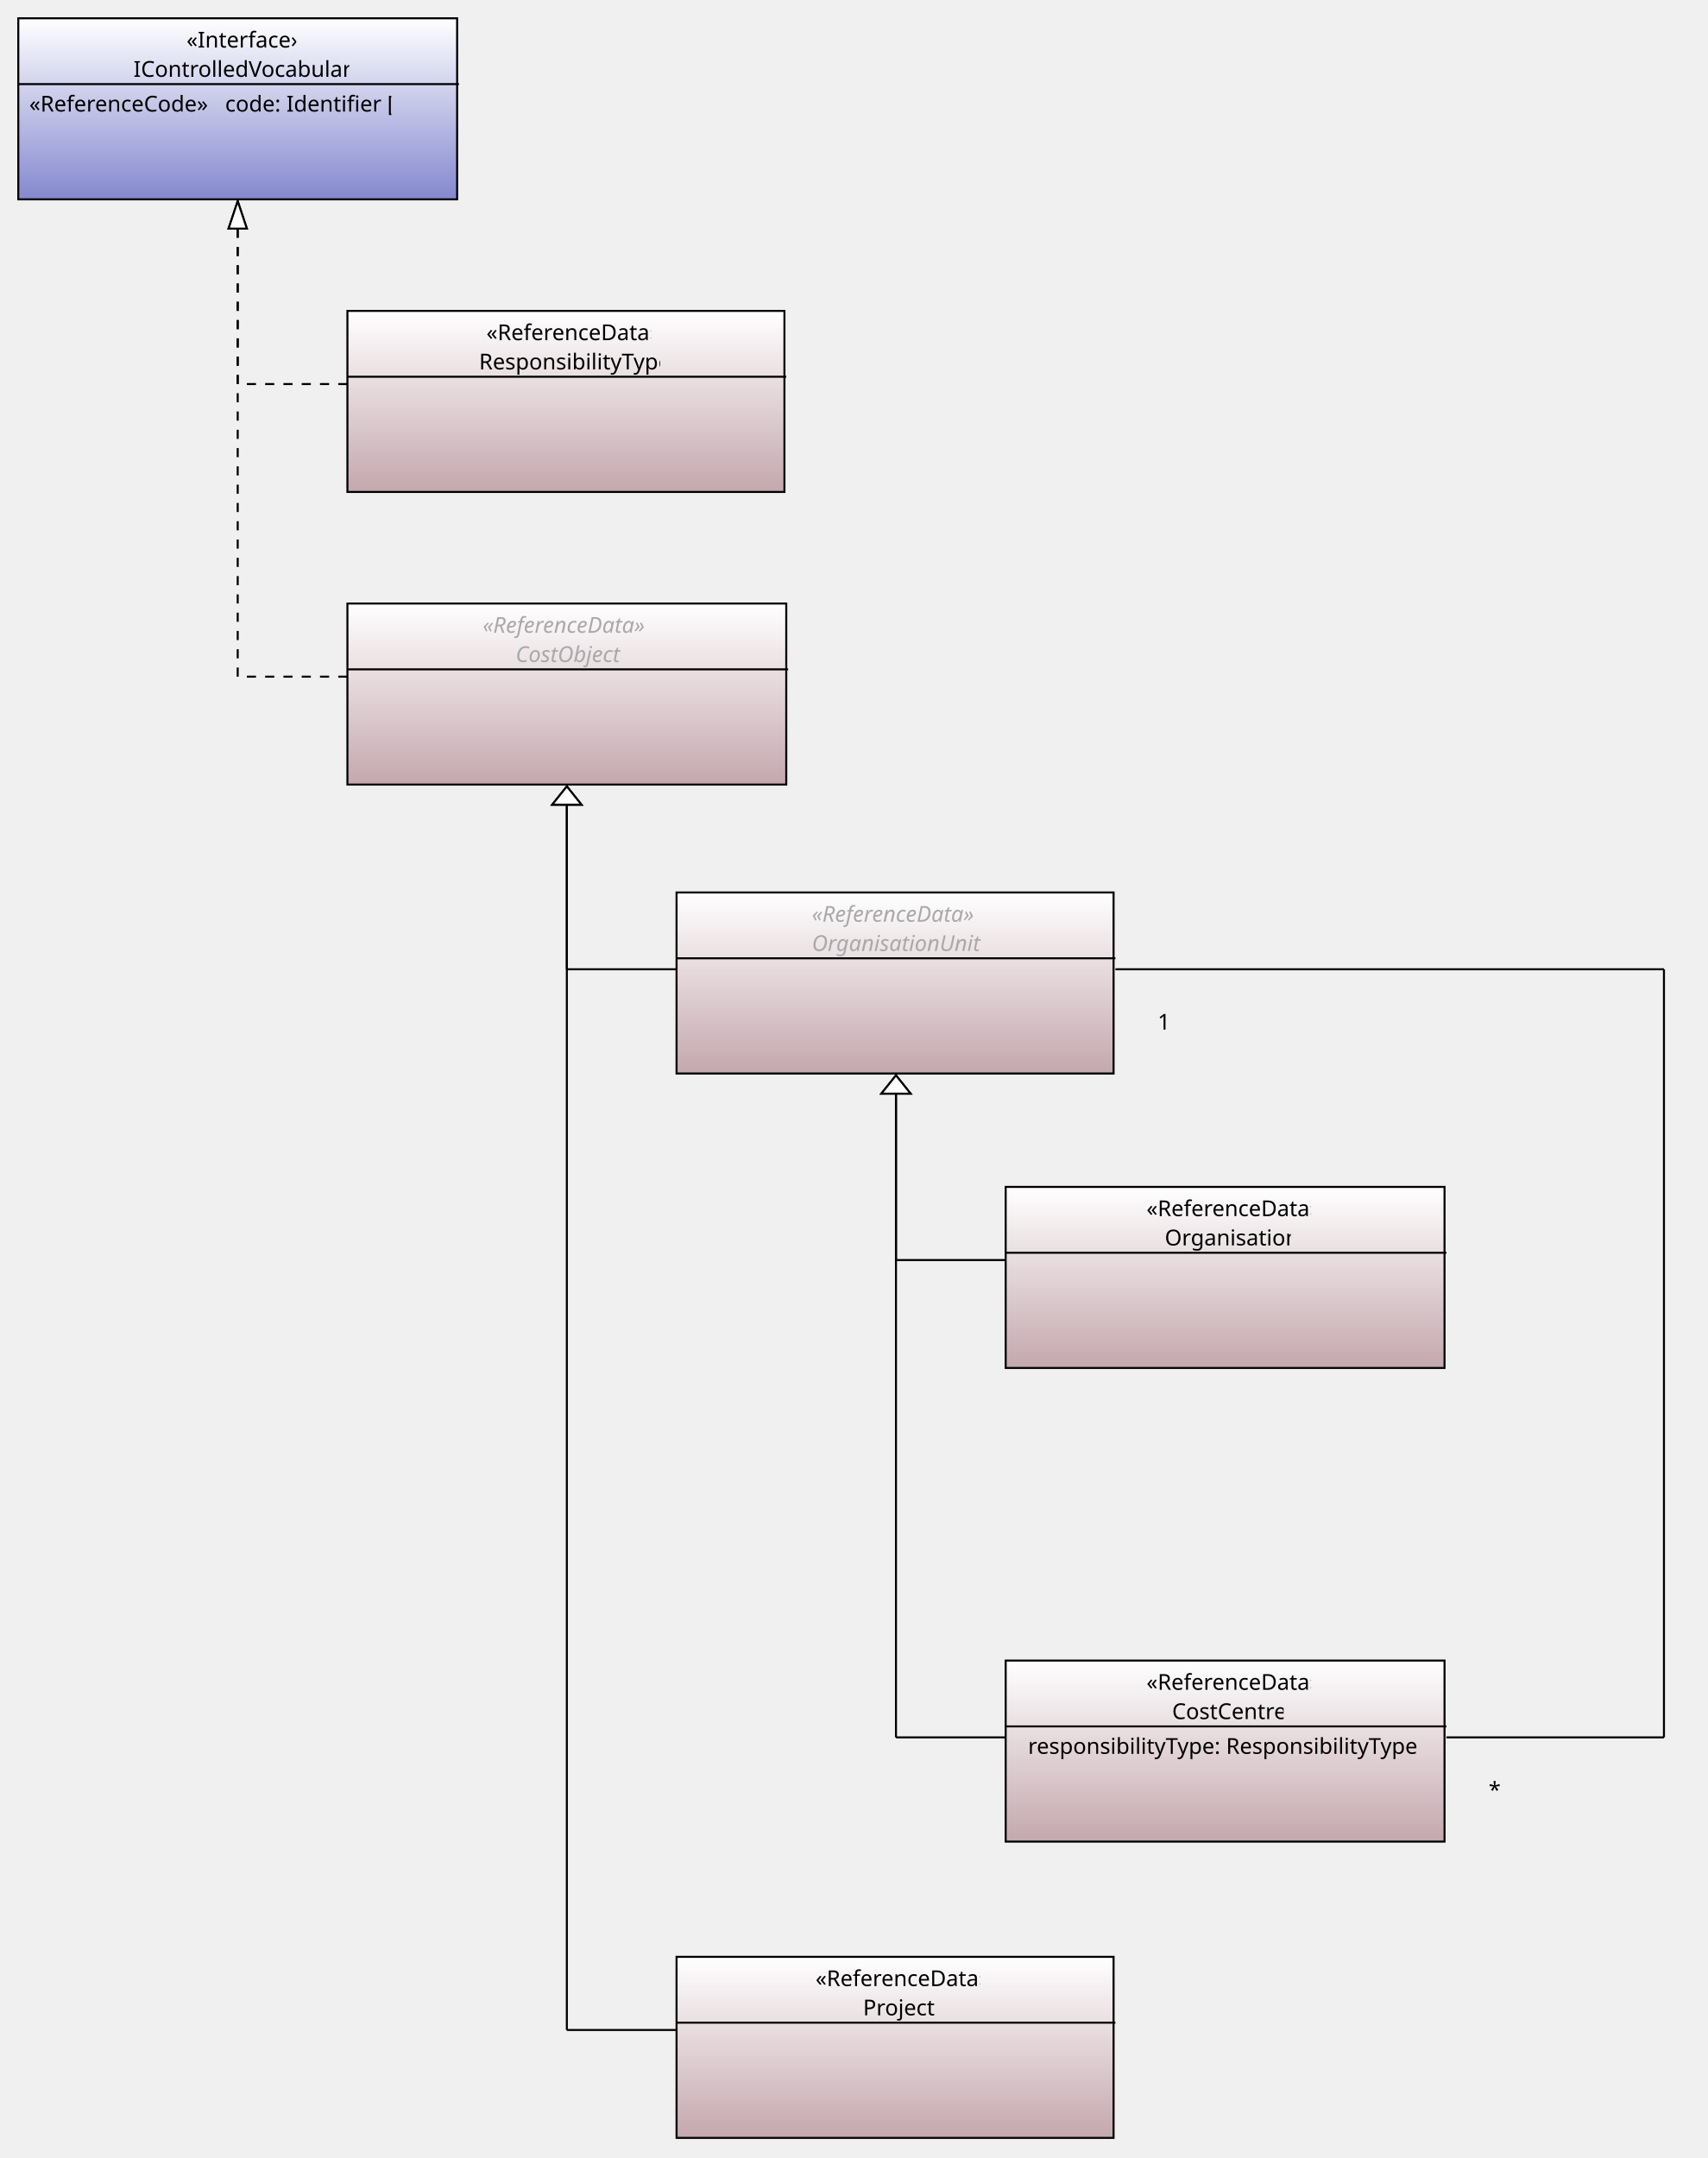
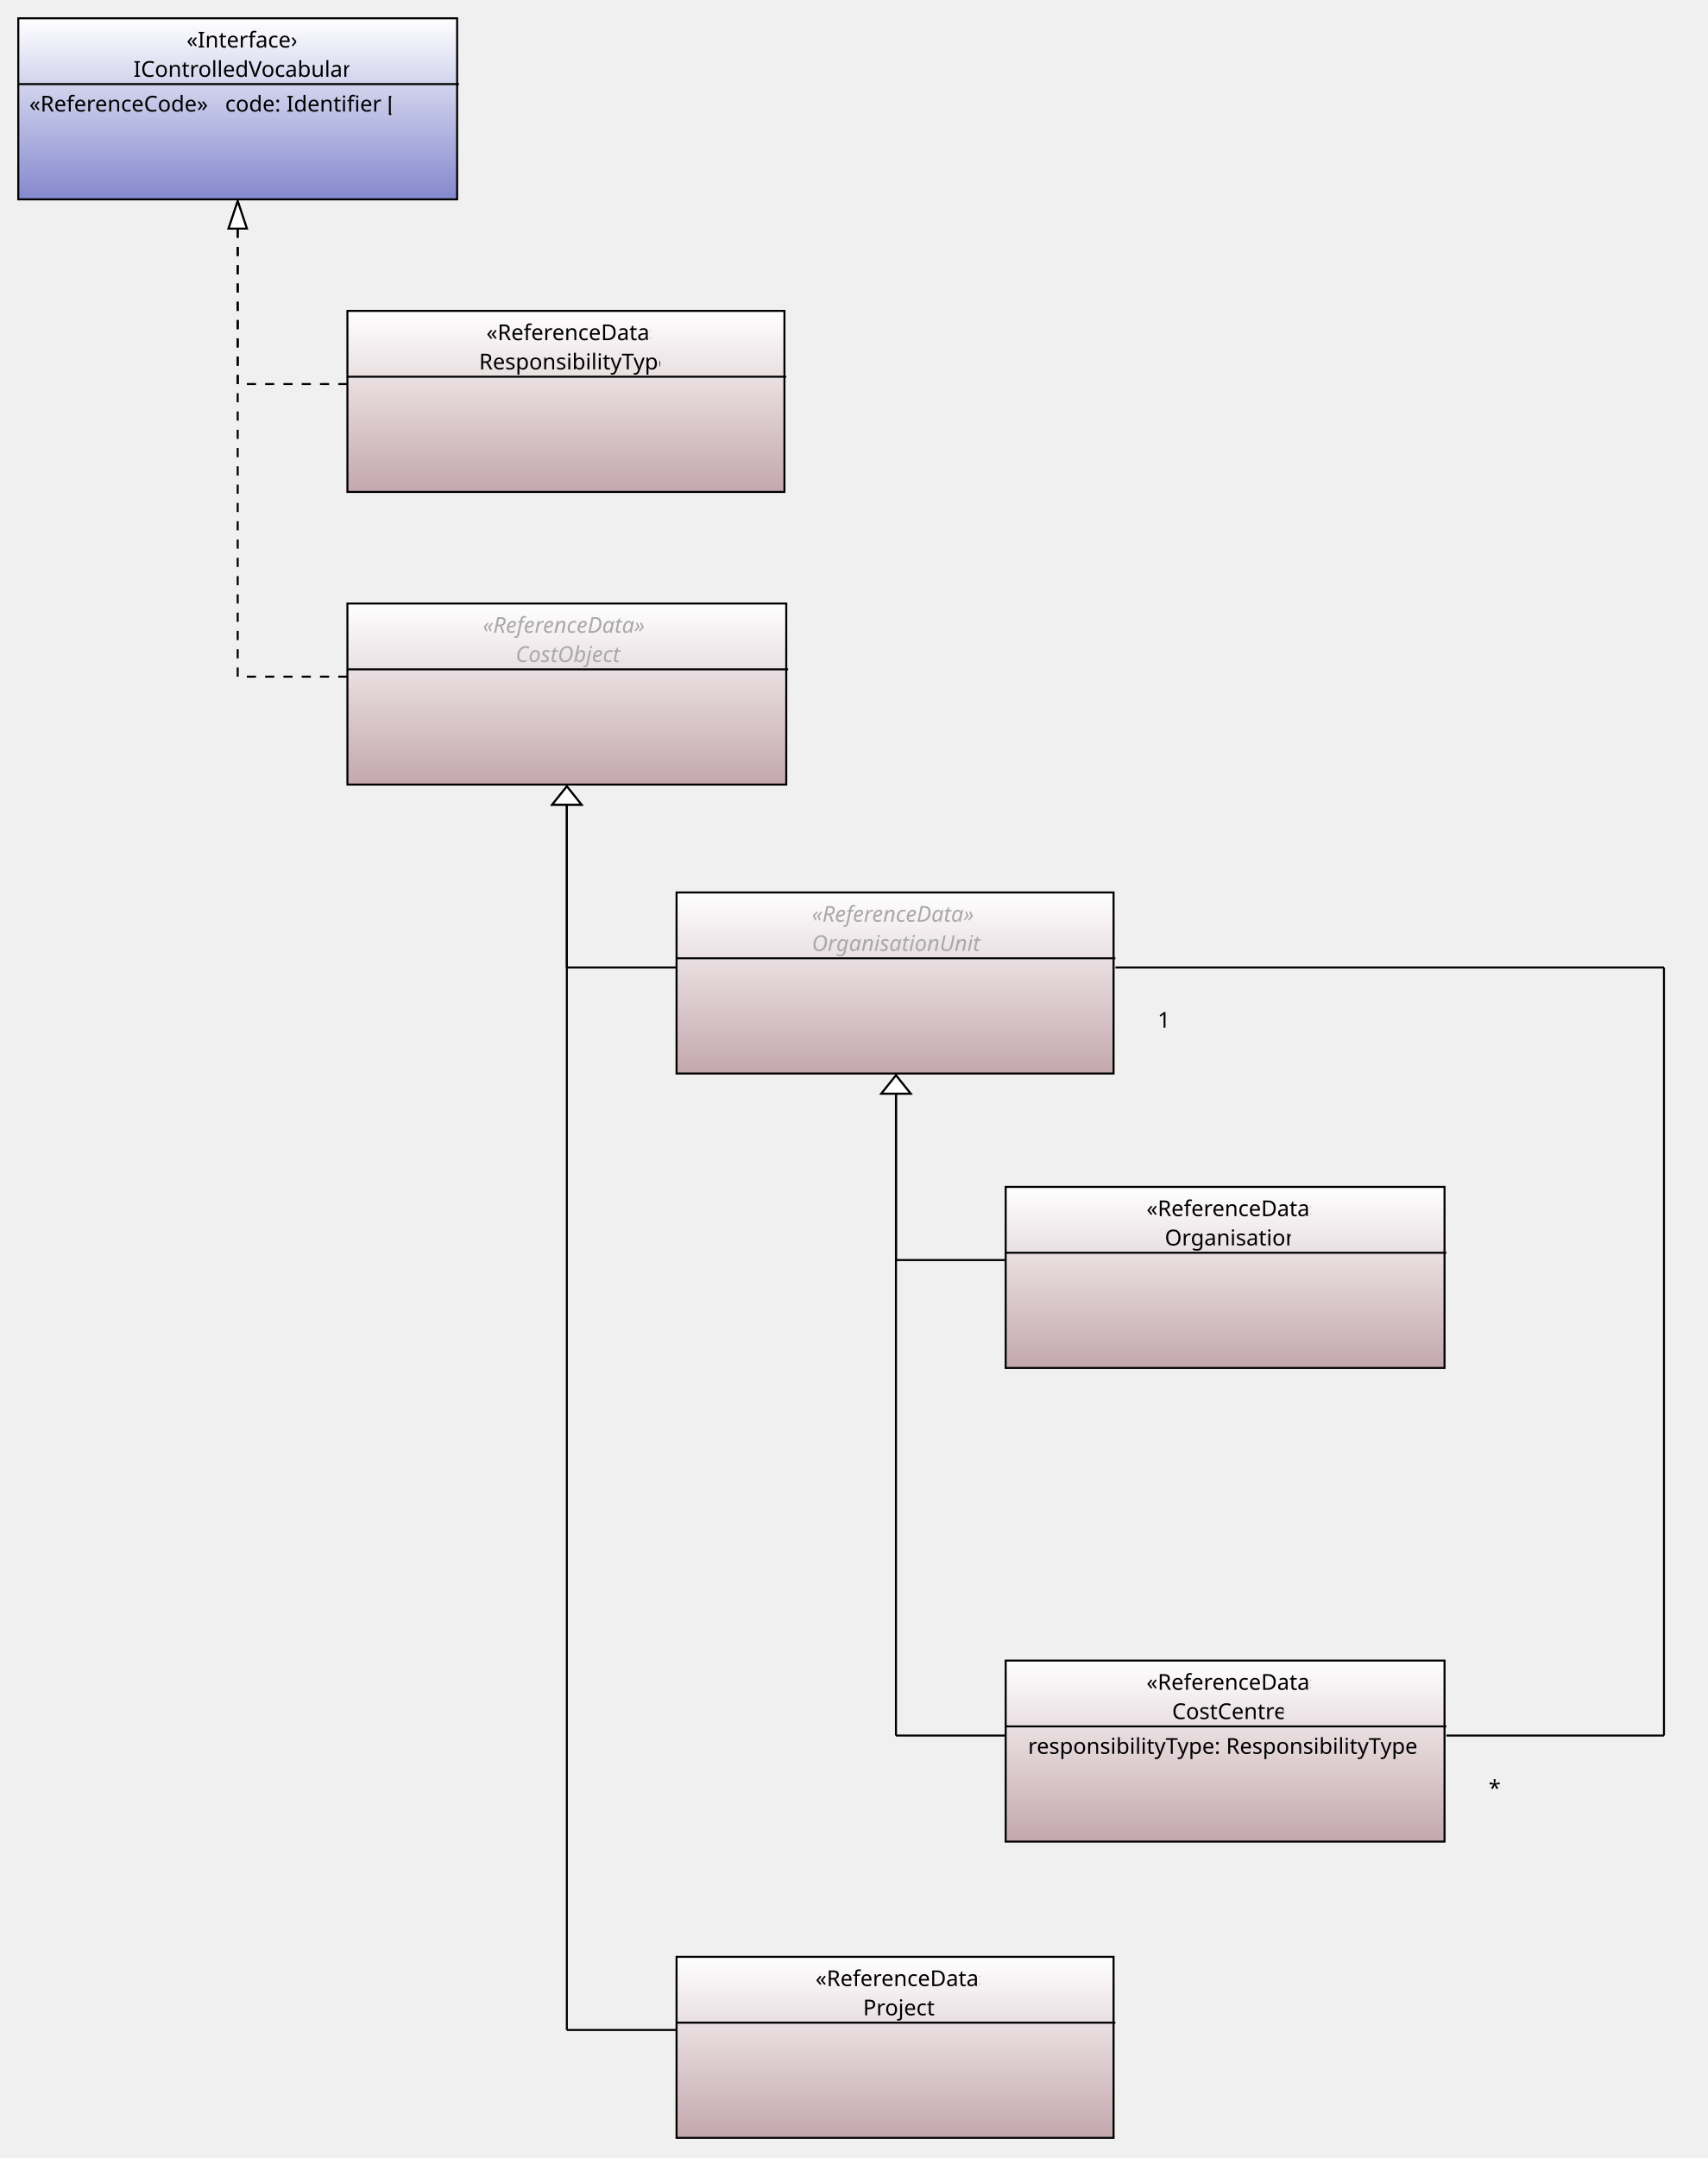
<svg xmlns="http://www.w3.org/2000/svg" xmlns:xlink="http://www.w3.org/1999/xlink" stroke-dasharray="none" shape-rendering="auto" font-family="'Dialog'" width="934" text-rendering="auto" fill-opacity="1" contentScriptType="text/ecmascript" color-interpolation="auto" color-rendering="auto" preserveAspectRatio="xMidYMid meet" font-size="12px" viewBox="0 0 934 1180" fill="black" stroke="black" image-rendering="auto" stroke-miterlimit="10" zoomAndPan="magnify" version="1.0" stroke-linecap="square" stroke-linejoin="miter" contentStyleType="text/css" font-style="normal" height="1180" stroke-width="1" stroke-dashoffset="0" font-weight="normal" stroke-opacity="1">
  <defs id="genericDefs" />
  <g>
    <defs id="defs1">
      <linearGradient x1="10" x2="10" y1="10" gradientUnits="userSpaceOnUse" y2="110" xlink:type="simple" xlink:actuate="onLoad" id="linearGradient1" xlink:show="other" spreadMethod="pad">
        <stop stop-opacity="1" stop-color="white" offset="0%" />
        <stop stop-opacity="1" stop-color="rgb(131,135,205)" offset="100%" />
      </linearGradient>
      <linearGradient x1="190" x2="190" y1="330" gradientUnits="userSpaceOnUse" y2="430" xlink:type="simple" xlink:actuate="onLoad" id="linearGradient2" xlink:show="other" spreadMethod="pad">
        <stop stop-opacity="1" stop-color="white" offset="0%" />
        <stop stop-opacity="1" stop-color="rgb(195,167,173)" offset="100%" />
      </linearGradient>
      <linearGradient x1="550" x2="550" y1="649" gradientUnits="userSpaceOnUse" y2="749" xlink:type="simple" xlink:actuate="onLoad" id="linearGradient3" xlink:show="other" spreadMethod="pad">
        <stop stop-opacity="1" stop-color="white" offset="0%" />
        <stop stop-opacity="1" stop-color="rgb(195,167,173)" offset="100%" />
      </linearGradient>
      <linearGradient x1="550" x2="550" y1="908" gradientUnits="userSpaceOnUse" y2="1008" xlink:type="simple" xlink:actuate="onLoad" id="linearGradient4" xlink:show="other" spreadMethod="pad">
        <stop stop-opacity="1" stop-color="white" offset="0%" />
        <stop stop-opacity="1" stop-color="rgb(195,167,173)" offset="100%" />
      </linearGradient>
      <linearGradient x1="370" x2="370" y1="488" gradientUnits="userSpaceOnUse" y2="588" xlink:type="simple" xlink:actuate="onLoad" id="linearGradient5" xlink:show="other" spreadMethod="pad">
        <stop stop-opacity="1" stop-color="white" offset="0%" />
        <stop stop-opacity="1" stop-color="rgb(195,167,173)" offset="100%" />
      </linearGradient>
      <linearGradient x1="190" x2="190" y1="170" gradientUnits="userSpaceOnUse" y2="270" xlink:type="simple" xlink:actuate="onLoad" id="linearGradient6" xlink:show="other" spreadMethod="pad">
        <stop stop-opacity="1" stop-color="white" offset="0%" />
        <stop stop-opacity="1" stop-color="rgb(195,167,173)" offset="100%" />
      </linearGradient>
      <linearGradient x1="370" x2="370" y1="1070" gradientUnits="userSpaceOnUse" y2="1170" xlink:type="simple" xlink:actuate="onLoad" id="linearGradient7" xlink:show="other" spreadMethod="pad">
        <stop stop-opacity="1" stop-color="white" offset="0%" />
        <stop stop-opacity="1" stop-color="rgb(195,167,173)" offset="100%" />
      </linearGradient>
      <clipPath clipPathUnits="userSpaceOnUse" id="clipPath1">
        <path d="M10 10 L10 109 L250 109 L250 10 Z" />
      </clipPath>
      <clipPath clipPathUnits="userSpaceOnUse" id="clipPath2">
        <path d="M101 12 L162 12 L162 29 L101 29 L101 12 Z" />
      </clipPath>
      <clipPath clipPathUnits="userSpaceOnUse" id="clipPath3">
        <path d="M72 28 L191 28 L191 45 L72 45 L72 28 Z" />
      </clipPath>
      <clipPath clipPathUnits="userSpaceOnUse" id="clipPath4">
        <path d="M15 47 L214 47 L214 64 L15 64 L15 47 Z" />
      </clipPath>
      <clipPath clipPathUnits="userSpaceOnUse" id="clipPath5">
        <path d="M10 45 L252 45 L252 111 L10 111 L10 45 Z" />
      </clipPath>
      <clipPath clipPathUnits="userSpaceOnUse" id="clipPath6">
        <path d="M9 9 L252 9 L252 111 L9 111 L9 9 Z" />
      </clipPath>
      <clipPath clipPathUnits="userSpaceOnUse" id="clipPath7">
        <path d="M190 330 L190 429 L430 429 L430 330 Z" />
      </clipPath>
      <clipPath clipPathUnits="userSpaceOnUse" id="clipPath8">
        <path d="M263 332 L359 332 L359 349 L263 349 L263 332 Z" />
      </clipPath>
      <clipPath clipPathUnits="userSpaceOnUse" id="clipPath9">
        <path d="M281 348 L342 348 L342 365 L281 365 L281 348 Z" />
      </clipPath>
      <clipPath clipPathUnits="userSpaceOnUse" id="clipPath10">
        <path d="M190 365 L432 365 L432 431 L190 431 L190 365 Z" />
      </clipPath>
      <clipPath clipPathUnits="userSpaceOnUse" id="clipPath11">
        <path d="M189 329 L432 329 L432 431 L189 431 L189 329 Z" />
      </clipPath>
      <clipPath clipPathUnits="userSpaceOnUse" id="clipPath12">
        <path d="M550 649 L550 748 L790 748 L790 649 Z" />
      </clipPath>
      <clipPath clipPathUnits="userSpaceOnUse" id="clipPath13">
        <path d="M626 651 L717 651 L717 668 L626 668 L626 651 Z" />
      </clipPath>
      <clipPath clipPathUnits="userSpaceOnUse" id="clipPath14">
        <path d="M636 667 L706 667 L706 684 L636 684 L636 667 Z" />
      </clipPath>
      <clipPath clipPathUnits="userSpaceOnUse" id="clipPath15">
        <path d="M550 684 L792 684 L792 750 L550 750 L550 684 Z" />
      </clipPath>
      <clipPath clipPathUnits="userSpaceOnUse" id="clipPath16">
        <path d="M549 648 L792 648 L792 750 L549 750 L549 648 Z" />
      </clipPath>
      <clipPath clipPathUnits="userSpaceOnUse" id="clipPath17">
        <path d="M550 908 L550 1007 L790 1007 L790 908 Z" />
      </clipPath>
      <clipPath clipPathUnits="userSpaceOnUse" id="clipPath18">
        <path d="M626 910 L717 910 L717 927 L626 927 L626 910 Z" />
      </clipPath>
      <clipPath clipPathUnits="userSpaceOnUse" id="clipPath19">
        <path d="M640 926 L702 926 L702 943 L640 943 L640 926 Z" />
      </clipPath>
      <clipPath clipPathUnits="userSpaceOnUse" id="clipPath20">
        <path d="M555 945 L777 945 L777 962 L555 962 L555 945 Z" />
      </clipPath>
      <clipPath clipPathUnits="userSpaceOnUse" id="clipPath21">
        <path d="M550 943 L792 943 L792 1009 L550 1009 L550 943 Z" />
      </clipPath>
      <clipPath clipPathUnits="userSpaceOnUse" id="clipPath22">
        <path d="M549 907 L792 907 L792 1009 L549 1009 L549 907 Z" />
      </clipPath>
      <clipPath clipPathUnits="userSpaceOnUse" id="clipPath23">
        <path d="M370 488 L370 587 L609 587 L609 488 Z" />
      </clipPath>
      <clipPath clipPathUnits="userSpaceOnUse" id="clipPath24">
        <path d="M443 490 L539 490 L539 507 L443 507 L443 490 Z" />
      </clipPath>
      <clipPath clipPathUnits="userSpaceOnUse" id="clipPath25">
        <path d="M443 506 L538 506 L538 523 L443 523 L443 506 Z" />
      </clipPath>
      <clipPath clipPathUnits="userSpaceOnUse" id="clipPath26">
        <path d="M370 523 L611 523 L611 589 L370 589 L370 523 Z" />
      </clipPath>
      <clipPath clipPathUnits="userSpaceOnUse" id="clipPath27">
        <path d="M369 487 L611 487 L611 589 L369 589 L369 487 Z" />
      </clipPath>
      <clipPath clipPathUnits="userSpaceOnUse" id="clipPath28">
        <path d="M190 170 L190 269 L429 269 L429 170 Z" />
      </clipPath>
      <clipPath clipPathUnits="userSpaceOnUse" id="clipPath29">
        <path d="M265 172 L356 172 L356 189 L265 189 L265 172 Z" />
      </clipPath>
      <clipPath clipPathUnits="userSpaceOnUse" id="clipPath30">
        <path d="M261 188 L361 188 L361 205 L261 205 L261 188 Z" />
      </clipPath>
      <clipPath clipPathUnits="userSpaceOnUse" id="clipPath31">
        <path d="M190 205 L431 205 L431 271 L190 271 L190 205 Z" />
      </clipPath>
      <clipPath clipPathUnits="userSpaceOnUse" id="clipPath32">
        <path d="M189 169 L431 169 L431 271 L189 271 L189 169 Z" />
      </clipPath>
      <clipPath clipPathUnits="userSpaceOnUse" id="clipPath33">
        <path d="M370 1070 L370 1169 L609 1169 L609 1070 Z" />
      </clipPath>
      <clipPath clipPathUnits="userSpaceOnUse" id="clipPath34">
        <path d="M445 1072 L536 1072 L536 1089 L445 1089 L445 1072 Z" />
      </clipPath>
      <clipPath clipPathUnits="userSpaceOnUse" id="clipPath35">
        <path d="M471 1088 L511 1088 L511 1105 L471 1105 L471 1088 Z" />
      </clipPath>
      <clipPath clipPathUnits="userSpaceOnUse" id="clipPath36">
        <path d="M370 1105 L611 1105 L611 1171 L370 1171 L370 1105 Z" />
      </clipPath>
      <clipPath clipPathUnits="userSpaceOnUse" id="clipPath37">
        <path d="M369 1069 L611 1069 L611 1171 L369 1171 L369 1069 Z" />
      </clipPath>
      <clipPath clipPathUnits="userSpaceOnUse" id="clipPath38">
        <path d="M-1 -1 L935 -1 L935 1181 L-1 1181 L-1 -1 Z" />
      </clipPath>
      <clipPath clipPathUnits="userSpaceOnUse" id="clipPath39">
        <path d="M124 109 L137 109 L137 127 L124 127 L124 109 Z" />
      </clipPath>
      <clipPath clipPathUnits="userSpaceOnUse" id="clipPath40">
        <path d="M481 587 L500 587 L500 600 L481 600 L481 587 Z" />
      </clipPath>
      <clipPath clipPathUnits="userSpaceOnUse" id="clipPath41">
        <path d="M301 429 L320 429 L320 442 L301 442 L301 429 Z" />
      </clipPath>
      <clipPath clipPathUnits="userSpaceOnUse" id="clipPath42">
-         <path d="M810 969 L821 969 L821 986 L810 986 L810 969 Z" />
+         <path d="M810 968 L821 968 L821 985 L810 985 L810 968 Z" />
      </clipPath>
      <clipPath clipPathUnits="userSpaceOnUse" id="clipPath43">
-         <path d="M629 549 L641 549 L641 566 L629 566 L629 549 Z" />
+         <path d="M629 548 L641 548 L641 565 L629 565 L629 548 Z" />
      </clipPath>
    </defs>
    <g fill="url(#linearGradient1)" stroke-miterlimit="0" stroke-width="0" font-family="'Segoe UI'" stroke="url(#linearGradient1)" stroke-linejoin="round">
      <rect x="10" width="241" height="100" y="10" clip-path="url(#clipPath1)" stroke="none" />
      <text fill="black" x="102" xml:space="preserve" y="26" clip-path="url(#clipPath2)" stroke="none">«Interface»</text>
      <text fill="black" x="73" xml:space="preserve" y="42" clip-path="url(#clipPath3)" stroke="none">IControlledVocabulary</text>
      <text fill="black" x="16" xml:space="preserve" y="61" clip-path="url(#clipPath4)" stroke="none">«ReferenceCode»   code: Identifier [1]</text>
    </g>
    <g stroke-linecap="butt" font-family="'Segoe UI'" stroke-width="1.1">
      <line y2="46" fill="none" x1="10" clip-path="url(#clipPath5)" x2="251" y1="46" />
      <rect x="10" y="10" clip-path="url(#clipPath6)" fill="none" width="240" rx="0" ry="0" height="99" />
      <rect x="190" y="330" clip-path="url(#clipPath7)" fill="url(#linearGradient2)" width="241" height="100" stroke="none" />
      <text x="264" y="346" clip-path="url(#clipPath8)" fill="rgb(169,169,169)" font-style="italic" stroke="none" xml:space="preserve">«ReferenceData»</text>
      <text x="282" y="362" clip-path="url(#clipPath9)" fill="rgb(169,169,169)" font-style="italic" stroke="none" xml:space="preserve">CostObject</text>
      <line y2="366" fill="none" x1="190" clip-path="url(#clipPath10)" x2="431" y1="366" />
      <rect x="190" y="330" clip-path="url(#clipPath11)" fill="none" width="240" rx="0" ry="0" height="99" />
      <rect x="550" y="649" clip-path="url(#clipPath12)" fill="url(#linearGradient3)" width="241" height="100" stroke="none" />
      <text x="627" xml:space="preserve" y="665" clip-path="url(#clipPath13)" stroke="none">«ReferenceData»</text>
      <text x="637" xml:space="preserve" y="681" clip-path="url(#clipPath14)" stroke="none">Organisation</text>
      <line y2="685" fill="none" x1="550" clip-path="url(#clipPath15)" x2="791" y1="685" />
      <rect x="550" y="649" clip-path="url(#clipPath16)" fill="none" width="240" rx="0" ry="0" height="99" />
      <rect x="550" y="908" clip-path="url(#clipPath17)" fill="url(#linearGradient4)" width="241" height="100" stroke="none" />
      <text x="627" xml:space="preserve" y="924" clip-path="url(#clipPath18)" stroke="none">«ReferenceData»</text>
      <text x="641" xml:space="preserve" y="940" clip-path="url(#clipPath19)" stroke="none">CostCentre</text>
      <text x="556" xml:space="preserve" y="959" clip-path="url(#clipPath20)" stroke="none">  responsibilityType: ResponsibilityType [1]</text>
      <line y2="944" fill="none" x1="550" clip-path="url(#clipPath21)" x2="791" y1="944" />
      <rect x="550" y="908" clip-path="url(#clipPath22)" fill="none" width="240" rx="0" ry="0" height="99" />
      <rect x="370" y="488" clip-path="url(#clipPath23)" fill="url(#linearGradient5)" width="240" height="100" stroke="none" />
      <text x="444" y="504" clip-path="url(#clipPath24)" fill="rgb(169,169,169)" font-style="italic" stroke="none" xml:space="preserve">«ReferenceData»</text>
      <text x="444" y="520" clip-path="url(#clipPath25)" fill="rgb(169,169,169)" font-style="italic" stroke="none" xml:space="preserve">OrganisationUnit</text>
      <line y2="524" fill="none" x1="370" clip-path="url(#clipPath26)" x2="610" y1="524" />
      <rect x="370" y="488" clip-path="url(#clipPath27)" fill="none" width="239" rx="0" ry="0" height="99" />
      <rect x="190" y="170" clip-path="url(#clipPath28)" fill="url(#linearGradient6)" width="240" height="100" stroke="none" />
      <text x="266" xml:space="preserve" y="186" clip-path="url(#clipPath29)" stroke="none">«ReferenceData»</text>
      <text x="262" xml:space="preserve" y="202" clip-path="url(#clipPath30)" stroke="none">ResponsibilityType</text>
      <line y2="206" fill="none" x1="190" clip-path="url(#clipPath31)" x2="430" y1="206" />
      <rect x="190" y="170" clip-path="url(#clipPath32)" fill="none" width="239" rx="0" ry="0" height="99" />
      <rect x="370" y="1070" clip-path="url(#clipPath33)" fill="url(#linearGradient7)" width="240" height="100" stroke="none" />
      <text x="446" xml:space="preserve" y="1086" clip-path="url(#clipPath34)" stroke="none">«ReferenceData»</text>
      <text x="472" xml:space="preserve" y="1102" clip-path="url(#clipPath35)" stroke="none">Project</text>
      <line y2="1106" fill="none" x1="370" clip-path="url(#clipPath36)" x2="610" y1="1106" />
      <rect x="370" y="1070" clip-path="url(#clipPath37)" fill="none" width="239" rx="0" ry="0" height="99" />
      <line clip-path="url(#clipPath38)" fill="none" text-rendering="optimizeLegibility" x1="190" x2="130" y1="370" y2="370" stroke-dasharray="5,5,5,5,5,5,5,5,5,5" />
      <line clip-path="url(#clipPath38)" fill="none" text-rendering="optimizeLegibility" x1="130" x2="130" y1="370" y2="110" stroke-dasharray="5,5,5,5,5,5,5,5,5,5" />
    </g>
    <g stroke-linecap="butt" fill="white" text-rendering="optimizeLegibility" font-family="'Segoe UI'" stroke-dasharray="5,5,5,5,5,5,5,5,5,5" stroke="white" stroke-width="1.1">
      <polygon points=" 130 110 135 125 125 125" stroke="none" clip-path="url(#clipPath39)" />
      <polygon fill="none" stroke-dasharray="none" clip-path="url(#clipPath39)" points=" 130 110 135 125 125 125" stroke="black" />
      <line clip-path="url(#clipPath38)" fill="none" x1="550" x2="490" y1="689" y2="689" stroke-dasharray="none" stroke="black" />
      <line clip-path="url(#clipPath38)" fill="none" x1="490" x2="490" y1="689" y2="588" stroke-dasharray="none" stroke="black" />
      <polygon stroke-dasharray="none" clip-path="url(#clipPath40)" points=" 490 588 498 598 482 598" stroke="none" />
      <polygon fill="none" stroke-dasharray="none" clip-path="url(#clipPath40)" points=" 490 588 498 598 482 598" stroke="black" />
-       <line clip-path="url(#clipPath38)" fill="none" x1="550" x2="490" y1="950" y2="950" stroke-dasharray="none" stroke="black" />
-       <line clip-path="url(#clipPath38)" fill="none" x1="490" x2="490" y1="950" y2="588" stroke-dasharray="none" stroke="black" />
+       <line clip-path="url(#clipPath38)" fill="none" x1="550" x2="490" y1="949" y2="949" stroke-dasharray="none" stroke="black" />
+       <line clip-path="url(#clipPath38)" fill="none" x1="490" x2="490" y1="949" y2="588" stroke-dasharray="none" stroke="black" />
      <polygon stroke-dasharray="none" clip-path="url(#clipPath40)" points=" 490 588 498 598 482 598" stroke="none" />
      <polygon fill="none" stroke-dasharray="none" clip-path="url(#clipPath40)" points=" 490 588 498 598 482 598" stroke="black" />
-       <line clip-path="url(#clipPath38)" fill="none" x1="370" x2="310" y1="530" y2="530" stroke-dasharray="none" stroke="black" />
-       <line clip-path="url(#clipPath38)" fill="none" x1="310" x2="310" y1="530" y2="430" stroke-dasharray="none" stroke="black" />
+       <line clip-path="url(#clipPath38)" fill="none" x1="370" x2="310" y1="529" y2="529" stroke-dasharray="none" stroke="black" />
+       <line clip-path="url(#clipPath38)" fill="none" x1="310" x2="310" y1="529" y2="430" stroke-dasharray="none" stroke="black" />
      <polygon stroke-dasharray="none" clip-path="url(#clipPath41)" points=" 310 430 318 440 302 440" stroke="none" />
      <polygon fill="none" stroke-dasharray="none" clip-path="url(#clipPath41)" points=" 310 430 318 440 302 440" stroke="black" />
-       <line clip-path="url(#clipPath38)" fill="none" x1="791" x2="910" y1="950" y2="950" stroke-dasharray="none" stroke="black" />
-       <line clip-path="url(#clipPath38)" fill="none" x1="910" x2="910" y1="950" y2="530" stroke-dasharray="none" stroke="black" />
-       <line clip-path="url(#clipPath38)" fill="none" x1="910" x2="610" y1="530" y2="530" stroke-dasharray="none" stroke="black" />
-       <text x="811" y="983" clip-path="url(#clipPath42)" fill="black" stroke-dasharray="none" stroke="none" xml:space="preserve"> *</text>
-       <text x="630" y="563" clip-path="url(#clipPath43)" fill="black" stroke-dasharray="none" stroke="none" xml:space="preserve"> 1</text>
+       <line clip-path="url(#clipPath38)" fill="none" x1="791" x2="910" y1="949" y2="949" stroke-dasharray="none" stroke="black" />
+       <line clip-path="url(#clipPath38)" fill="none" x1="910" x2="910" y1="949" y2="529" stroke-dasharray="none" stroke="black" />
+       <line clip-path="url(#clipPath38)" fill="none" x1="910" x2="610" y1="529" y2="529" stroke-dasharray="none" stroke="black" />
+       <text x="811" y="982" clip-path="url(#clipPath42)" fill="black" stroke-dasharray="none" stroke="none" xml:space="preserve"> *</text>
+       <text x="630" y="562" clip-path="url(#clipPath43)" fill="black" stroke-dasharray="none" stroke="none" xml:space="preserve"> 1</text>
      <line clip-path="url(#clipPath38)" fill="none" x1="190" x2="130" y1="210" y2="210" stroke="black" />
      <line clip-path="url(#clipPath38)" fill="none" x1="130" x2="130" y1="210" y2="110" stroke="black" />
      <polygon points=" 130 110 135 125 125 125" clip-path="url(#clipPath39)" stroke="none" />
      <polygon fill="none" stroke-dasharray="none" clip-path="url(#clipPath39)" points=" 130 110 135 125 125 125" stroke="black" />
      <line clip-path="url(#clipPath38)" fill="none" x1="370" x2="310" y1="1110" y2="1110" stroke-dasharray="none" stroke="black" />
      <line clip-path="url(#clipPath38)" fill="none" x1="310" x2="310" y1="1110" y2="430" stroke-dasharray="none" stroke="black" />
      <polygon stroke-dasharray="none" clip-path="url(#clipPath41)" points=" 310 430 318 440 302 440" stroke="none" />
      <polygon fill="none" stroke-dasharray="none" clip-path="url(#clipPath41)" points=" 310 430 318 440 302 440" stroke="black" />
    </g>
  </g>
</svg>
